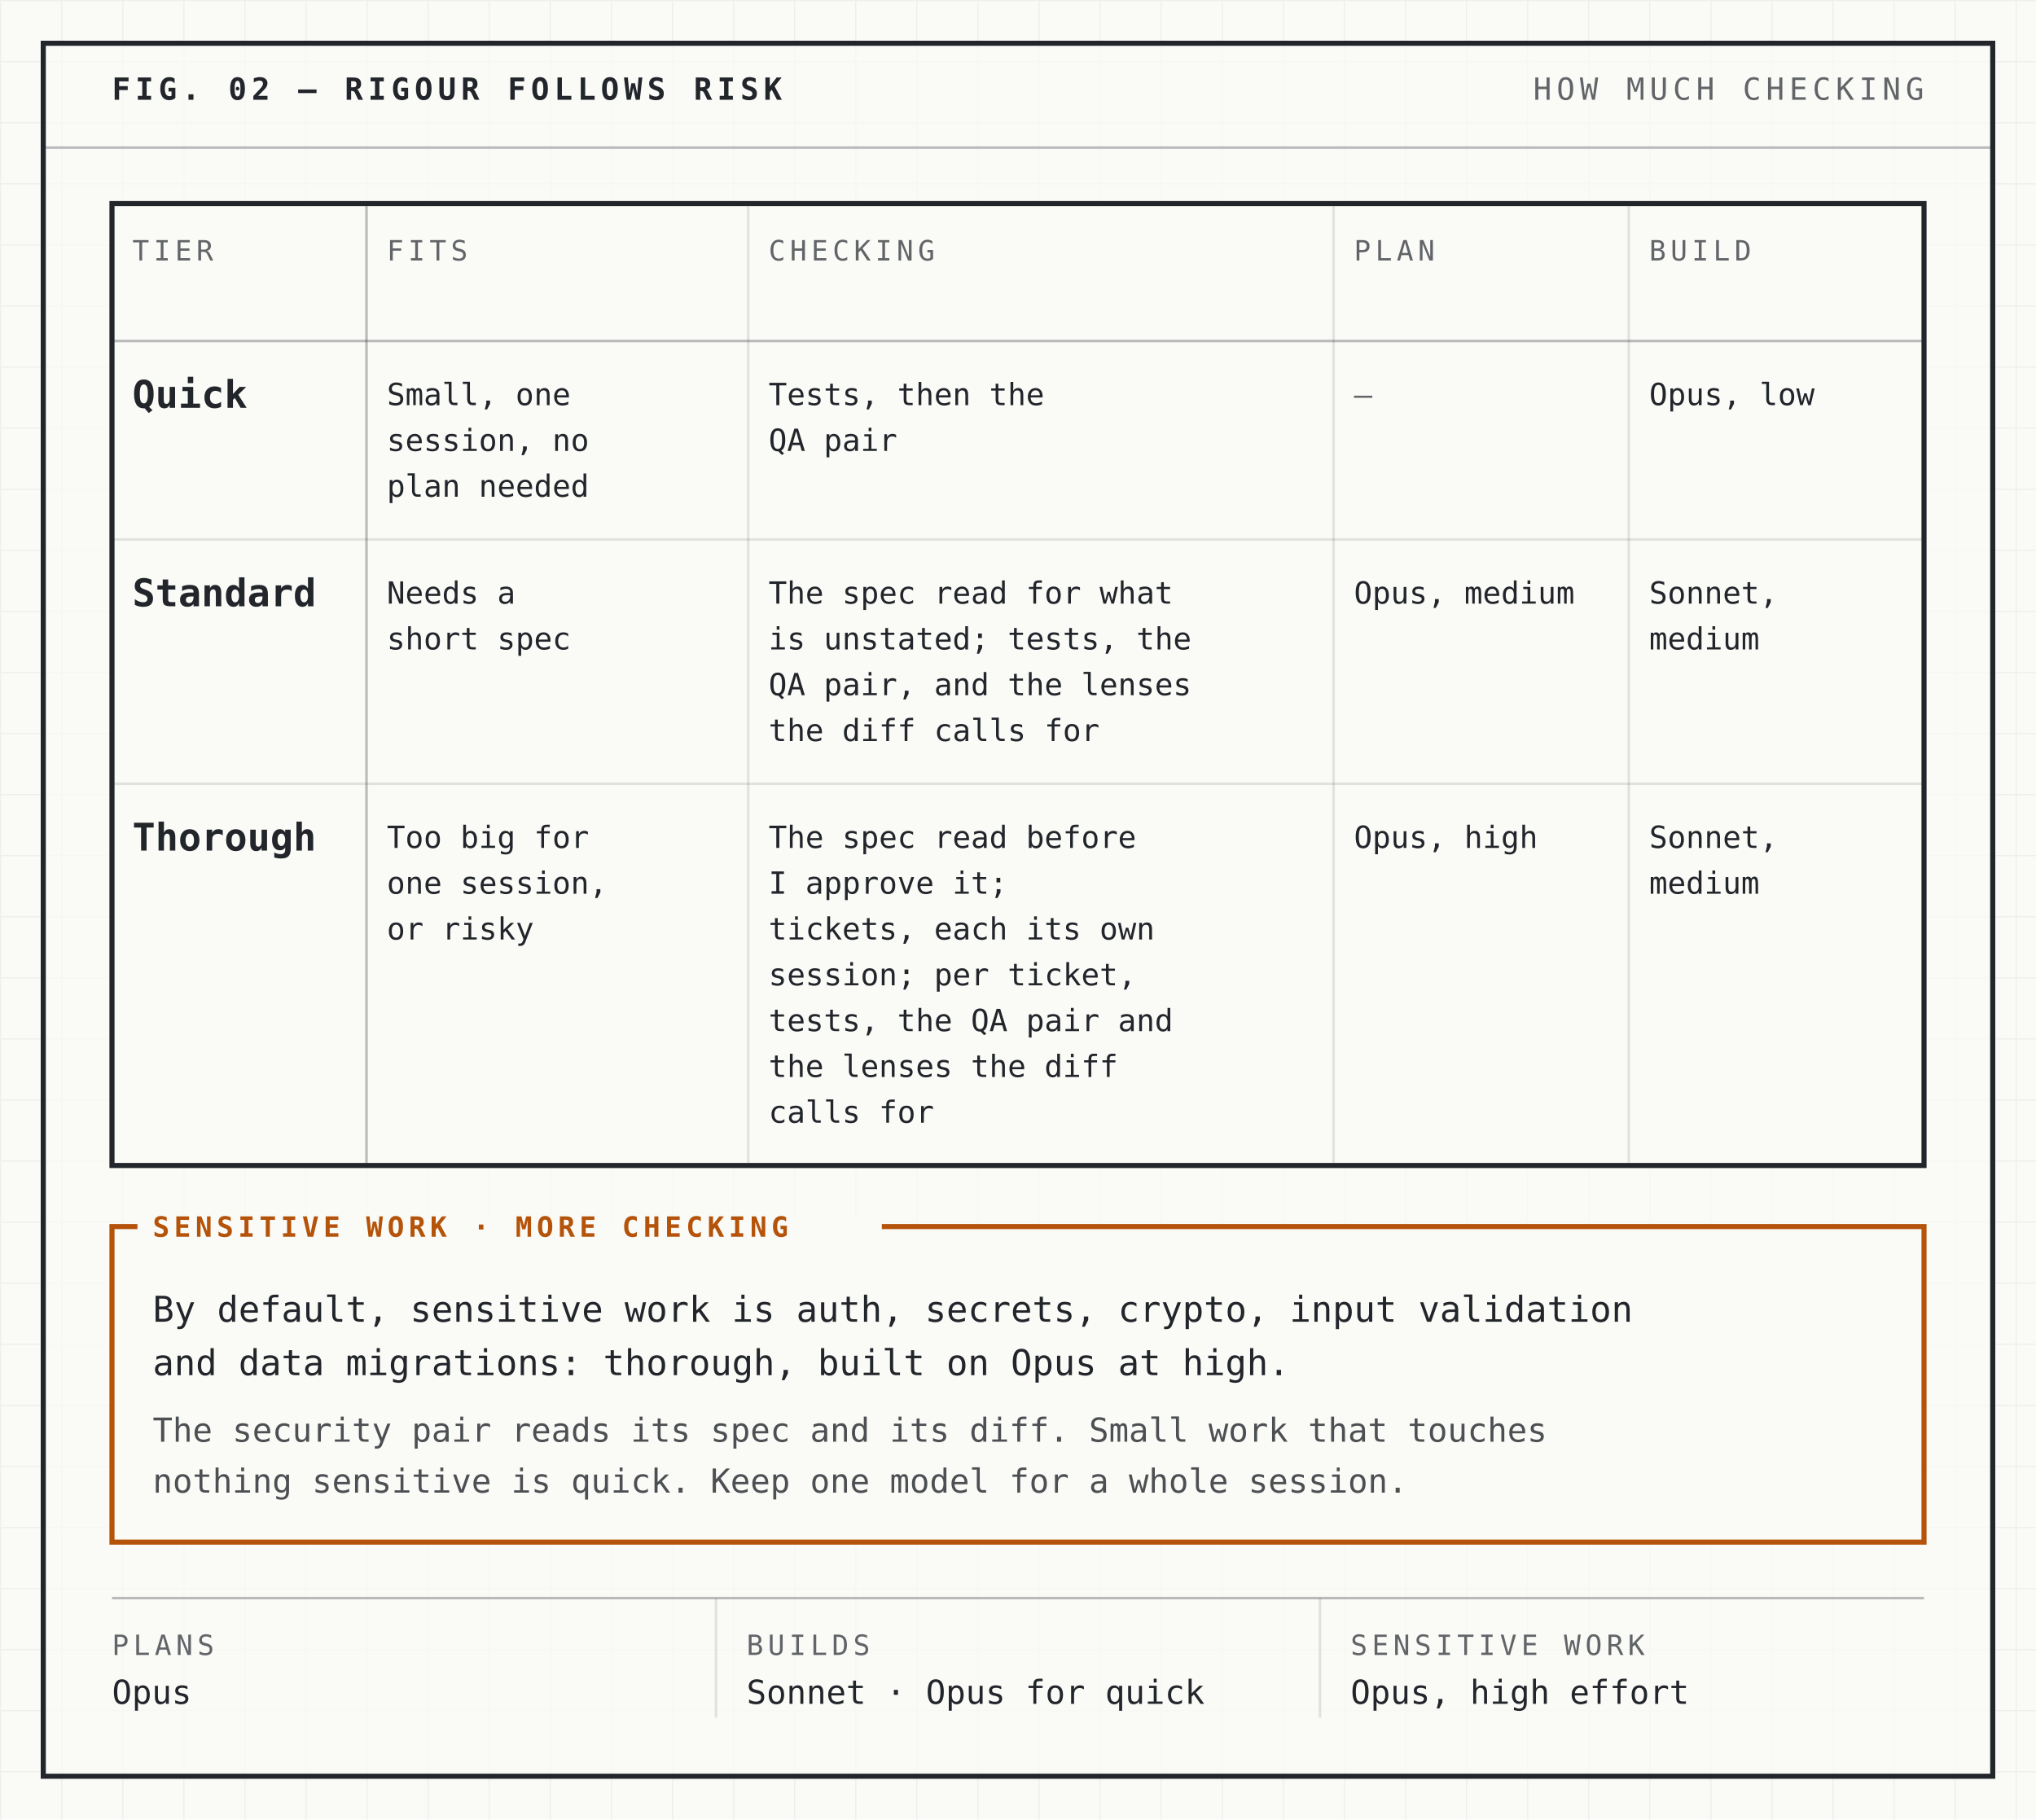
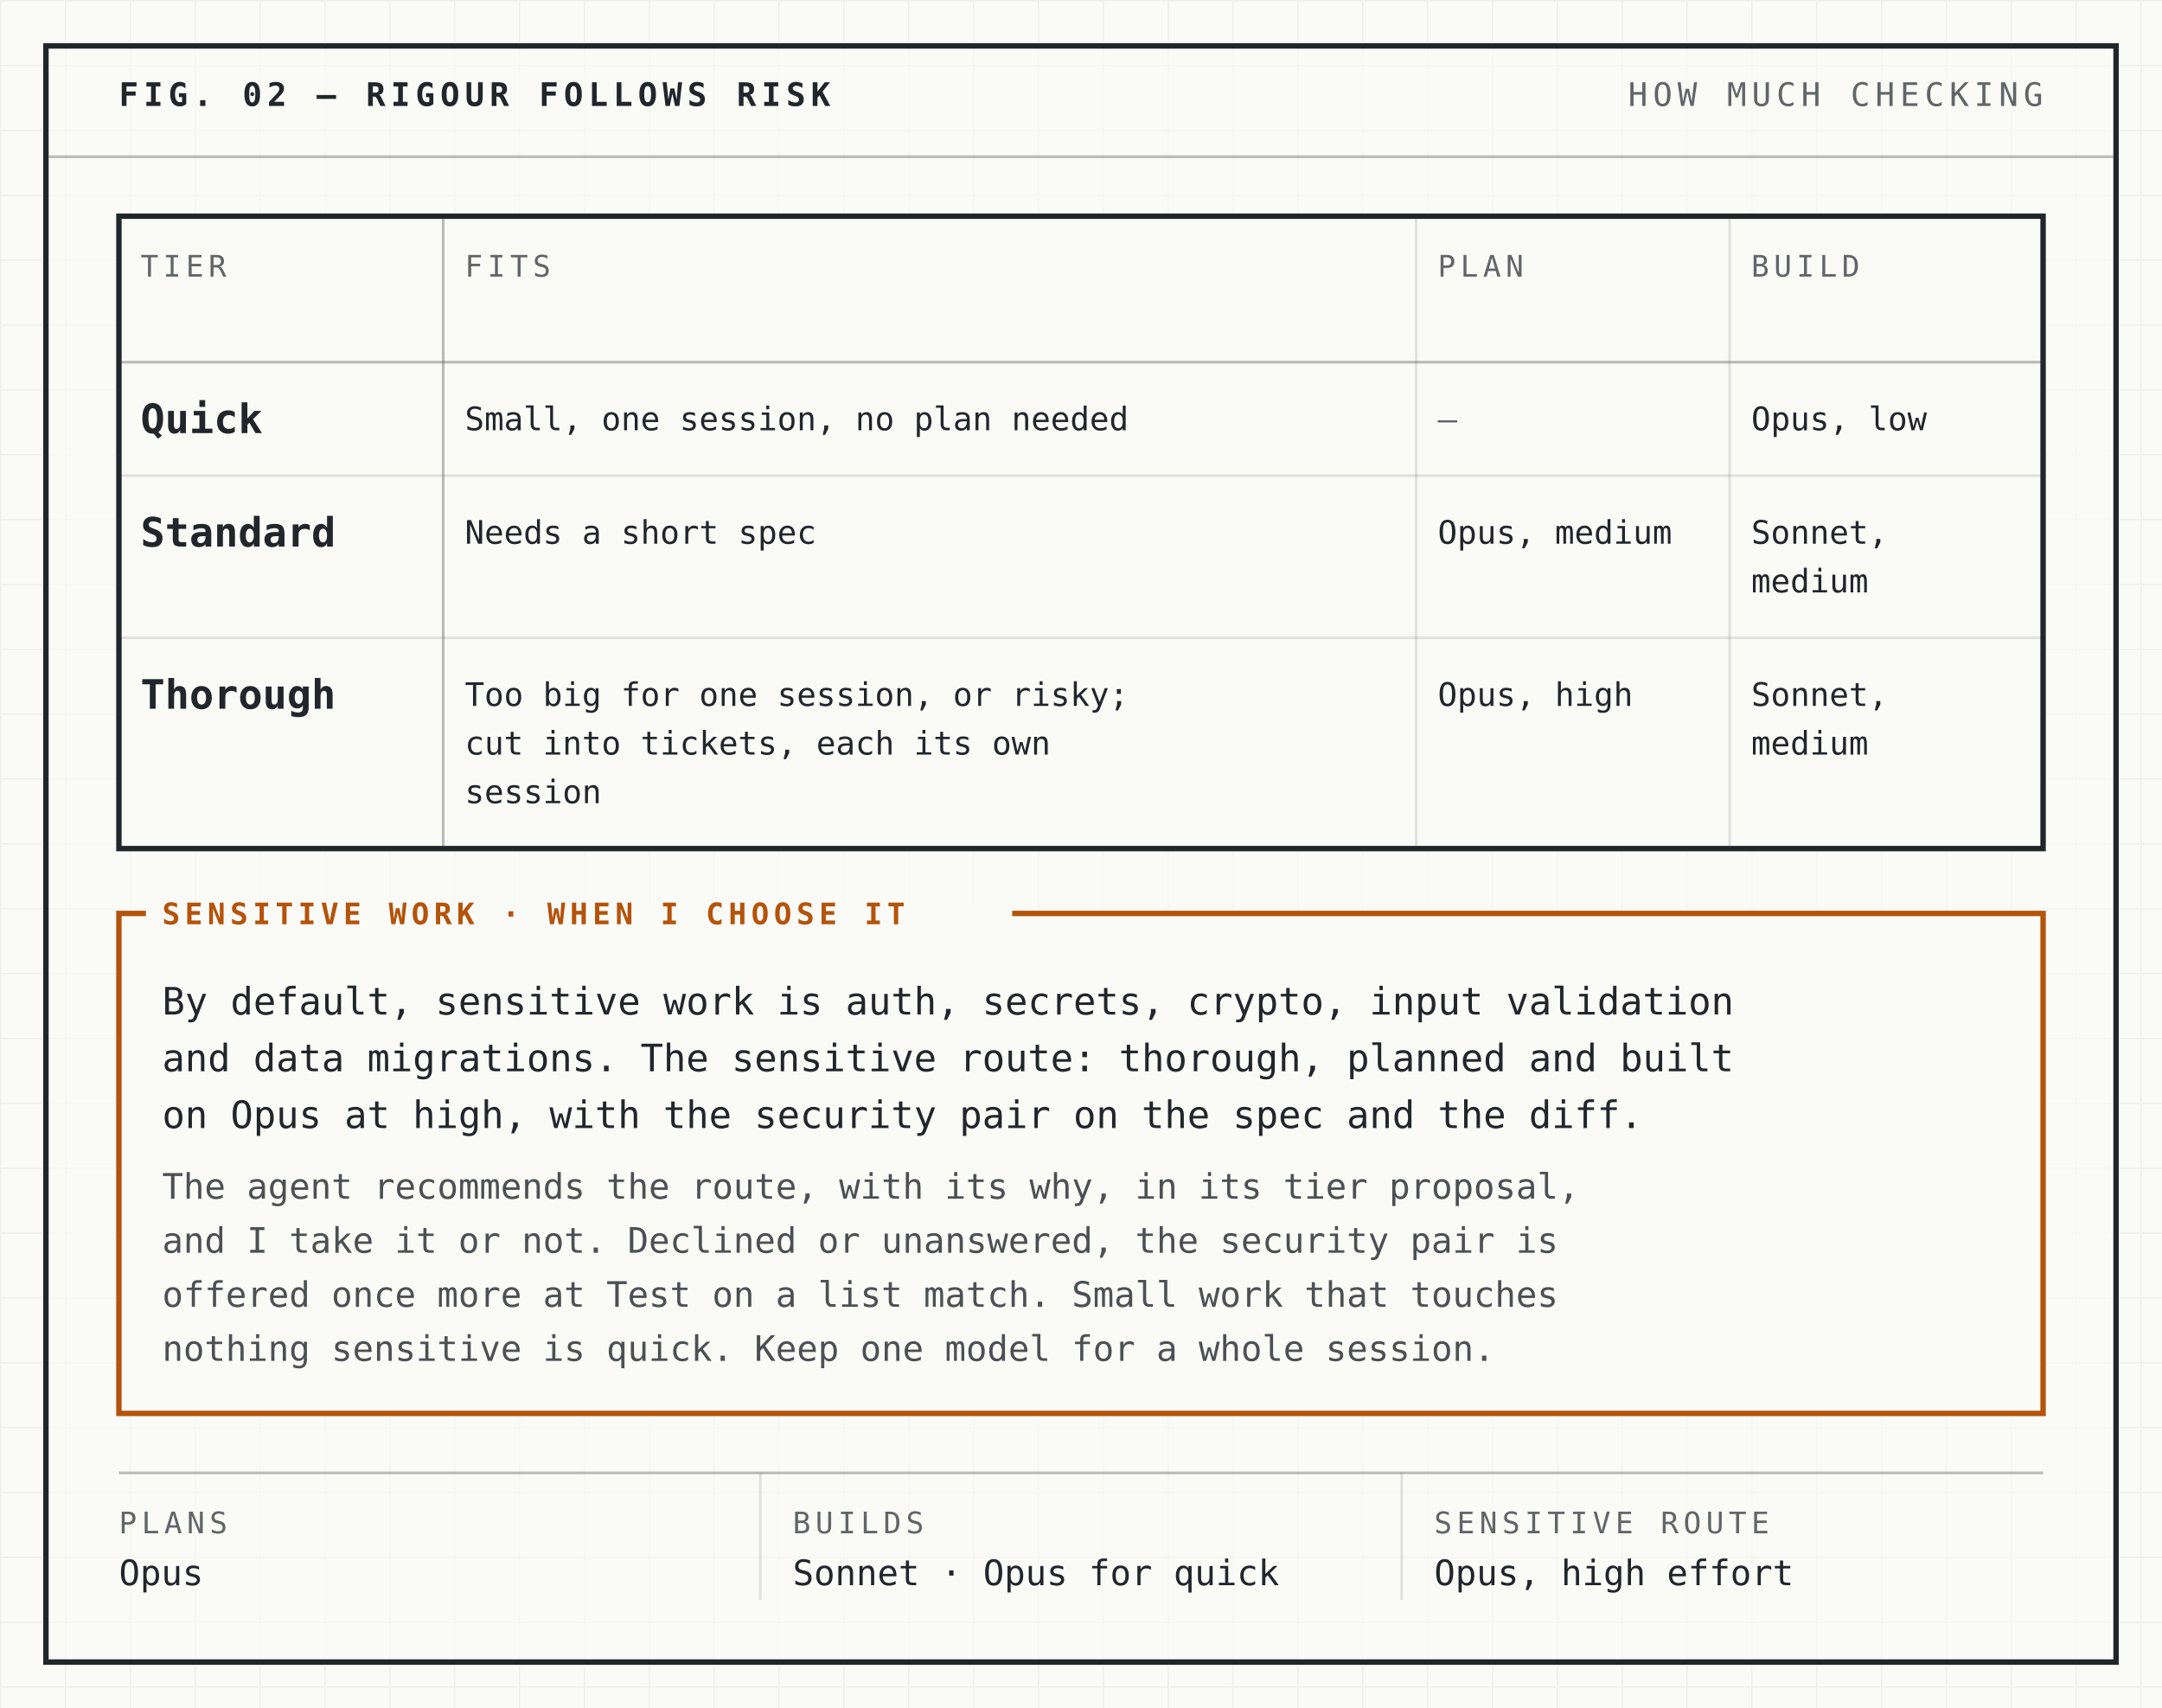
- <svg xmlns="http://www.w3.org/2000/svg" width="800" height="715" viewBox="0 0 800 715" font-family="'IBM Plex Mono', ui-monospace, SFMono-Regular, Menlo, Consolas, monospace" role="img">
-   <rect width="800" height="715" fill="#fafaf7" />
+ <svg xmlns="http://www.w3.org/2000/svg" width="800" height="632" viewBox="0 0 800 632" font-family="'IBM Plex Mono', ui-monospace, SFMono-Regular, Menlo, Consolas, monospace" role="img">
+   <rect width="800" height="632" fill="#fafaf7" />
  <defs>
    <pattern id="grid" width="24" height="24" patternUnits="userSpaceOnUse">
      <path d="M24 0H0V24" fill="none" stroke="#22262b" stroke-opacity="0.05" stroke-width="1" />
    </pattern>
  </defs>
-   <rect width="800" height="715" fill="url(#grid)" />
-   <rect x="17" y="17" width="766" height="681" fill="#fafaf7" fill-opacity="0.72" stroke="#22262b" stroke-width="2" />
+   <rect width="800" height="632" fill="url(#grid)" />
+   <rect x="17" y="17" width="766" height="598" fill="#fafaf7" fill-opacity="0.72" stroke="#22262b" stroke-width="2" />
  <text x="44" y="39.2" font-size="12" font-weight="600" letter-spacing="1.92" fill="#22262b">FIG. 02 — RIGOUR FOLLOWS RISK</text>
  <text x="756" y="39.2" font-size="12" letter-spacing="1.92" text-anchor="end" fill="#22262b" fill-opacity="0.7">HOW MUCH CHECKING</text>
  <line x1="18" y1="58" x2="782" y2="58" stroke="#22262b" stroke-opacity="0.3" stroke-width="1" />
-   <rect x="44" y="80" width="712" height="378" fill="#fafaf7" stroke="#22262b" stroke-width="2" />
+   <rect x="44" y="80" width="712" height="234" fill="#fafaf7" stroke="#22262b" stroke-width="2" />
  <text x="52" y="102.35" font-size="11" letter-spacing="1.76" fill="#22262b" fill-opacity="0.7">TIER</text>
-   <text x="152" y="102.35" font-size="11" letter-spacing="1.76" fill="#22262b" fill-opacity="0.7">FITS</text>
-   <text x="302" y="102.35" font-size="11" letter-spacing="1.76" fill="#22262b" fill-opacity="0.7">CHECKING</text>
+   <text x="172" y="102.35" font-size="11" letter-spacing="1.76" fill="#22262b" fill-opacity="0.7">FITS</text>
  <text x="532" y="102.35" font-size="11" letter-spacing="1.76" fill="#22262b" fill-opacity="0.7">PLAN</text>
  <text x="648" y="102.35" font-size="11" letter-spacing="1.76" fill="#22262b" fill-opacity="0.7">BUILD</text>
  <line x1="44" y1="134" x2="756" y2="134" stroke="#22262b" stroke-opacity="0.3" stroke-width="1" />
  <text x="52" y="160.25" font-size="15" font-weight="600" fill="#22262b">Quick</text>
-   <text x="152" y="159.2" font-size="12" fill="#22262b">Small, one</text>
-   <text x="152" y="177.2" font-size="12" fill="#22262b">session, no</text>
-   <text x="152" y="195.2" font-size="12" fill="#22262b">plan needed</text>
-   <text x="302" y="159.2" font-size="12" fill="#22262b">Tests, then the</text>
-   <text x="302" y="177.2" font-size="12" fill="#22262b">QA pair</text>
+   <text x="172" y="159.2" font-size="12" fill="#22262b">Small, one session, no plan needed</text>
  <text x="532" y="159.2" font-size="12" fill="#22262b" fill-opacity="0.7">—</text>
  <text x="648" y="159.2" font-size="12" fill="#22262b">Opus, low</text>
-   <line x1="44" y1="212" x2="756" y2="212" stroke="#22262b" stroke-opacity="0.12" stroke-width="1" />
-   <text x="52" y="238.25" font-size="15" font-weight="600" fill="#22262b">Standard</text>
-   <text x="152" y="237.2" font-size="12" fill="#22262b">Needs a</text>
-   <text x="152" y="255.2" font-size="12" fill="#22262b">short spec</text>
-   <text x="302" y="237.2" font-size="12" fill="#22262b">The spec read for what</text>
-   <text x="302" y="255.2" font-size="12" fill="#22262b">is unstated; tests, the</text>
-   <text x="302" y="273.2" font-size="12" fill="#22262b">QA pair, and the lenses</text>
-   <text x="302" y="291.2" font-size="12" fill="#22262b">the diff calls for</text>
-   <text x="532" y="237.2" font-size="12" fill="#22262b">Opus, medium</text>
-   <text x="648" y="237.2" font-size="12" fill="#22262b">Sonnet,</text>
-   <text x="648" y="255.2" font-size="12" fill="#22262b">medium</text>
-   <line x1="44" y1="308" x2="756" y2="308" stroke="#22262b" stroke-opacity="0.12" stroke-width="1" />
-   <text x="52" y="334.25" font-size="15" font-weight="600" fill="#22262b">Thorough</text>
-   <text x="152" y="333.2" font-size="12" fill="#22262b">Too big for</text>
-   <text x="152" y="351.2" font-size="12" fill="#22262b">one session,</text>
-   <text x="152" y="369.2" font-size="12" fill="#22262b">or risky</text>
-   <text x="302" y="333.2" font-size="12" fill="#22262b">The spec read before</text>
-   <text x="302" y="351.2" font-size="12" fill="#22262b">I approve it;</text>
-   <text x="302" y="369.2" font-size="12" fill="#22262b">tickets, each its own</text>
-   <text x="302" y="387.2" font-size="12" fill="#22262b">session; per ticket,</text>
-   <text x="302" y="405.2" font-size="12" fill="#22262b">tests, the QA pair and</text>
-   <text x="302" y="423.2" font-size="12" fill="#22262b">the lenses the diff</text>
-   <text x="302" y="441.2" font-size="12" fill="#22262b">calls for</text>
-   <text x="532" y="333.2" font-size="12" fill="#22262b">Opus, high</text>
-   <text x="648" y="333.2" font-size="12" fill="#22262b">Sonnet,</text>
-   <text x="648" y="351.2" font-size="12" fill="#22262b">medium</text>
-   <line x1="144" y1="81" x2="144" y2="457" stroke="#22262b" stroke-opacity="0.3" stroke-width="1" />
-   <line x1="294" y1="81" x2="294" y2="457" stroke="#22262b" stroke-opacity="0.12" stroke-width="1" />
-   <line x1="524" y1="81" x2="524" y2="457" stroke="#22262b" stroke-opacity="0.12" stroke-width="1" />
-   <line x1="640" y1="81" x2="640" y2="457" stroke="#22262b" stroke-opacity="0.12" stroke-width="1" />
-   <rect x="44" y="482" width="712" height="124" fill="#fafaf7" stroke="#b45309" stroke-width="2" />
-   <rect x="54" y="479" width="292.5" height="6" fill="#fafaf7" />
-   <text x="60" y="486" font-size="11" font-weight="600" letter-spacing="1.76" fill="#b45309">SENSITIVE WORK · MORE CHECKING</text>
-   <text x="60" y="519.4" font-size="14" fill="#22262b">By default, sensitive work is auth, secrets, crypto, input validation</text>
-   <text x="60" y="540.4" font-size="14" fill="#22262b">and data migrations: thorough, built on Opus at high.</text>
-   <text x="60" y="566.55" font-size="13" fill="#22262b" fill-opacity="0.8">The security pair reads its spec and its diff. Small work that touches</text>
-   <text x="60" y="586.55" font-size="13" fill="#22262b" fill-opacity="0.8">nothing sensitive is quick. Keep one model for a whole session.</text>
-   <line x1="44" y1="628" x2="756" y2="628" stroke="#22262b" stroke-opacity="0.3" stroke-width="1" />
-   <text x="44" y="650.35" font-size="11" letter-spacing="1.76" fill="#22262b" fill-opacity="0.7">PLANS</text>
-   <text x="44" y="669.55" font-size="13" font-weight="500" fill="#22262b">Opus</text>
-   <line x1="281.33" y1="628" x2="281.33" y2="675" stroke="#22262b" stroke-opacity="0.12" stroke-width="1" />
-   <text x="293.33" y="650.35" font-size="11" letter-spacing="1.76" fill="#22262b" fill-opacity="0.7">BUILDS</text>
-   <text x="293.33" y="669.55" font-size="13" font-weight="500" fill="#22262b">Sonnet · Opus for quick</text>
-   <line x1="518.67" y1="628" x2="518.67" y2="675" stroke="#22262b" stroke-opacity="0.12" stroke-width="1" />
-   <text x="530.67" y="650.35" font-size="11" letter-spacing="1.76" fill="#22262b" fill-opacity="0.7">SENSITIVE WORK</text>
-   <text x="530.67" y="669.55" font-size="13" font-weight="500" fill="#22262b">Opus, high effort</text>
+   <line x1="44" y1="176" x2="756" y2="176" stroke="#22262b" stroke-opacity="0.12" stroke-width="1" />
+   <text x="52" y="202.25" font-size="15" font-weight="600" fill="#22262b">Standard</text>
+   <text x="172" y="201.2" font-size="12" fill="#22262b">Needs a short spec</text>
+   <text x="532" y="201.2" font-size="12" fill="#22262b">Opus, medium</text>
+   <text x="648" y="201.2" font-size="12" fill="#22262b">Sonnet,</text>
+   <text x="648" y="219.2" font-size="12" fill="#22262b">medium</text>
+   <line x1="44" y1="236" x2="756" y2="236" stroke="#22262b" stroke-opacity="0.12" stroke-width="1" />
+   <text x="52" y="262.25" font-size="15" font-weight="600" fill="#22262b">Thorough</text>
+   <text x="172" y="261.2" font-size="12" fill="#22262b">Too big for one session, or risky;</text>
+   <text x="172" y="279.2" font-size="12" fill="#22262b">cut into tickets, each its own</text>
+   <text x="172" y="297.2" font-size="12" fill="#22262b">session</text>
+   <text x="532" y="261.2" font-size="12" fill="#22262b">Opus, high</text>
+   <text x="648" y="261.2" font-size="12" fill="#22262b">Sonnet,</text>
+   <text x="648" y="279.2" font-size="12" fill="#22262b">medium</text>
+   <line x1="164" y1="81" x2="164" y2="313" stroke="#22262b" stroke-opacity="0.3" stroke-width="1" />
+   <line x1="524" y1="81" x2="524" y2="313" stroke="#22262b" stroke-opacity="0.12" stroke-width="1" />
+   <line x1="640" y1="81" x2="640" y2="313" stroke="#22262b" stroke-opacity="0.12" stroke-width="1" />
+   <rect x="44" y="338" width="712" height="185" fill="#fafaf7" stroke="#b45309" stroke-width="2" />
+   <rect x="54" y="335" width="320.55" height="6" fill="#fafaf7" />
+   <text x="60" y="342" font-size="11" font-weight="600" letter-spacing="1.76" fill="#b45309">SENSITIVE WORK · WHEN I CHOOSE IT</text>
+   <text x="60" y="375.4" font-size="14" fill="#22262b">By default, sensitive work is auth, secrets, crypto, input validation</text>
+   <text x="60" y="396.4" font-size="14" fill="#22262b">and data migrations. The sensitive route: thorough, planned and built</text>
+   <text x="60" y="417.4" font-size="14" fill="#22262b">on Opus at high, with the security pair on the spec and the diff.</text>
+   <text x="60" y="443.55" font-size="13" fill="#22262b" fill-opacity="0.8">The agent recommends the route, with its why, in its tier proposal,</text>
+   <text x="60" y="463.55" font-size="13" fill="#22262b" fill-opacity="0.8">and I take it or not. Declined or unanswered, the security pair is</text>
+   <text x="60" y="483.55" font-size="13" fill="#22262b" fill-opacity="0.8">offered once more at Test on a list match. Small work that touches</text>
+   <text x="60" y="503.55" font-size="13" fill="#22262b" fill-opacity="0.8">nothing sensitive is quick. Keep one model for a whole session.</text>
+   <line x1="44" y1="545" x2="756" y2="545" stroke="#22262b" stroke-opacity="0.3" stroke-width="1" />
+   <text x="44" y="567.35" font-size="11" letter-spacing="1.76" fill="#22262b" fill-opacity="0.7">PLANS</text>
+   <text x="44" y="586.55" font-size="13" font-weight="500" fill="#22262b">Opus</text>
+   <line x1="281.33" y1="545" x2="281.33" y2="592" stroke="#22262b" stroke-opacity="0.12" stroke-width="1" />
+   <text x="293.33" y="567.35" font-size="11" letter-spacing="1.76" fill="#22262b" fill-opacity="0.7">BUILDS</text>
+   <text x="293.33" y="586.55" font-size="13" font-weight="500" fill="#22262b">Sonnet · Opus for quick</text>
+   <line x1="518.67" y1="545" x2="518.67" y2="592" stroke="#22262b" stroke-opacity="0.12" stroke-width="1" />
+   <text x="530.67" y="567.35" font-size="11" letter-spacing="1.76" fill="#22262b" fill-opacity="0.7">SENSITIVE ROUTE</text>
+   <text x="530.67" y="586.55" font-size="13" font-weight="500" fill="#22262b">Opus, high effort</text>
</svg>
